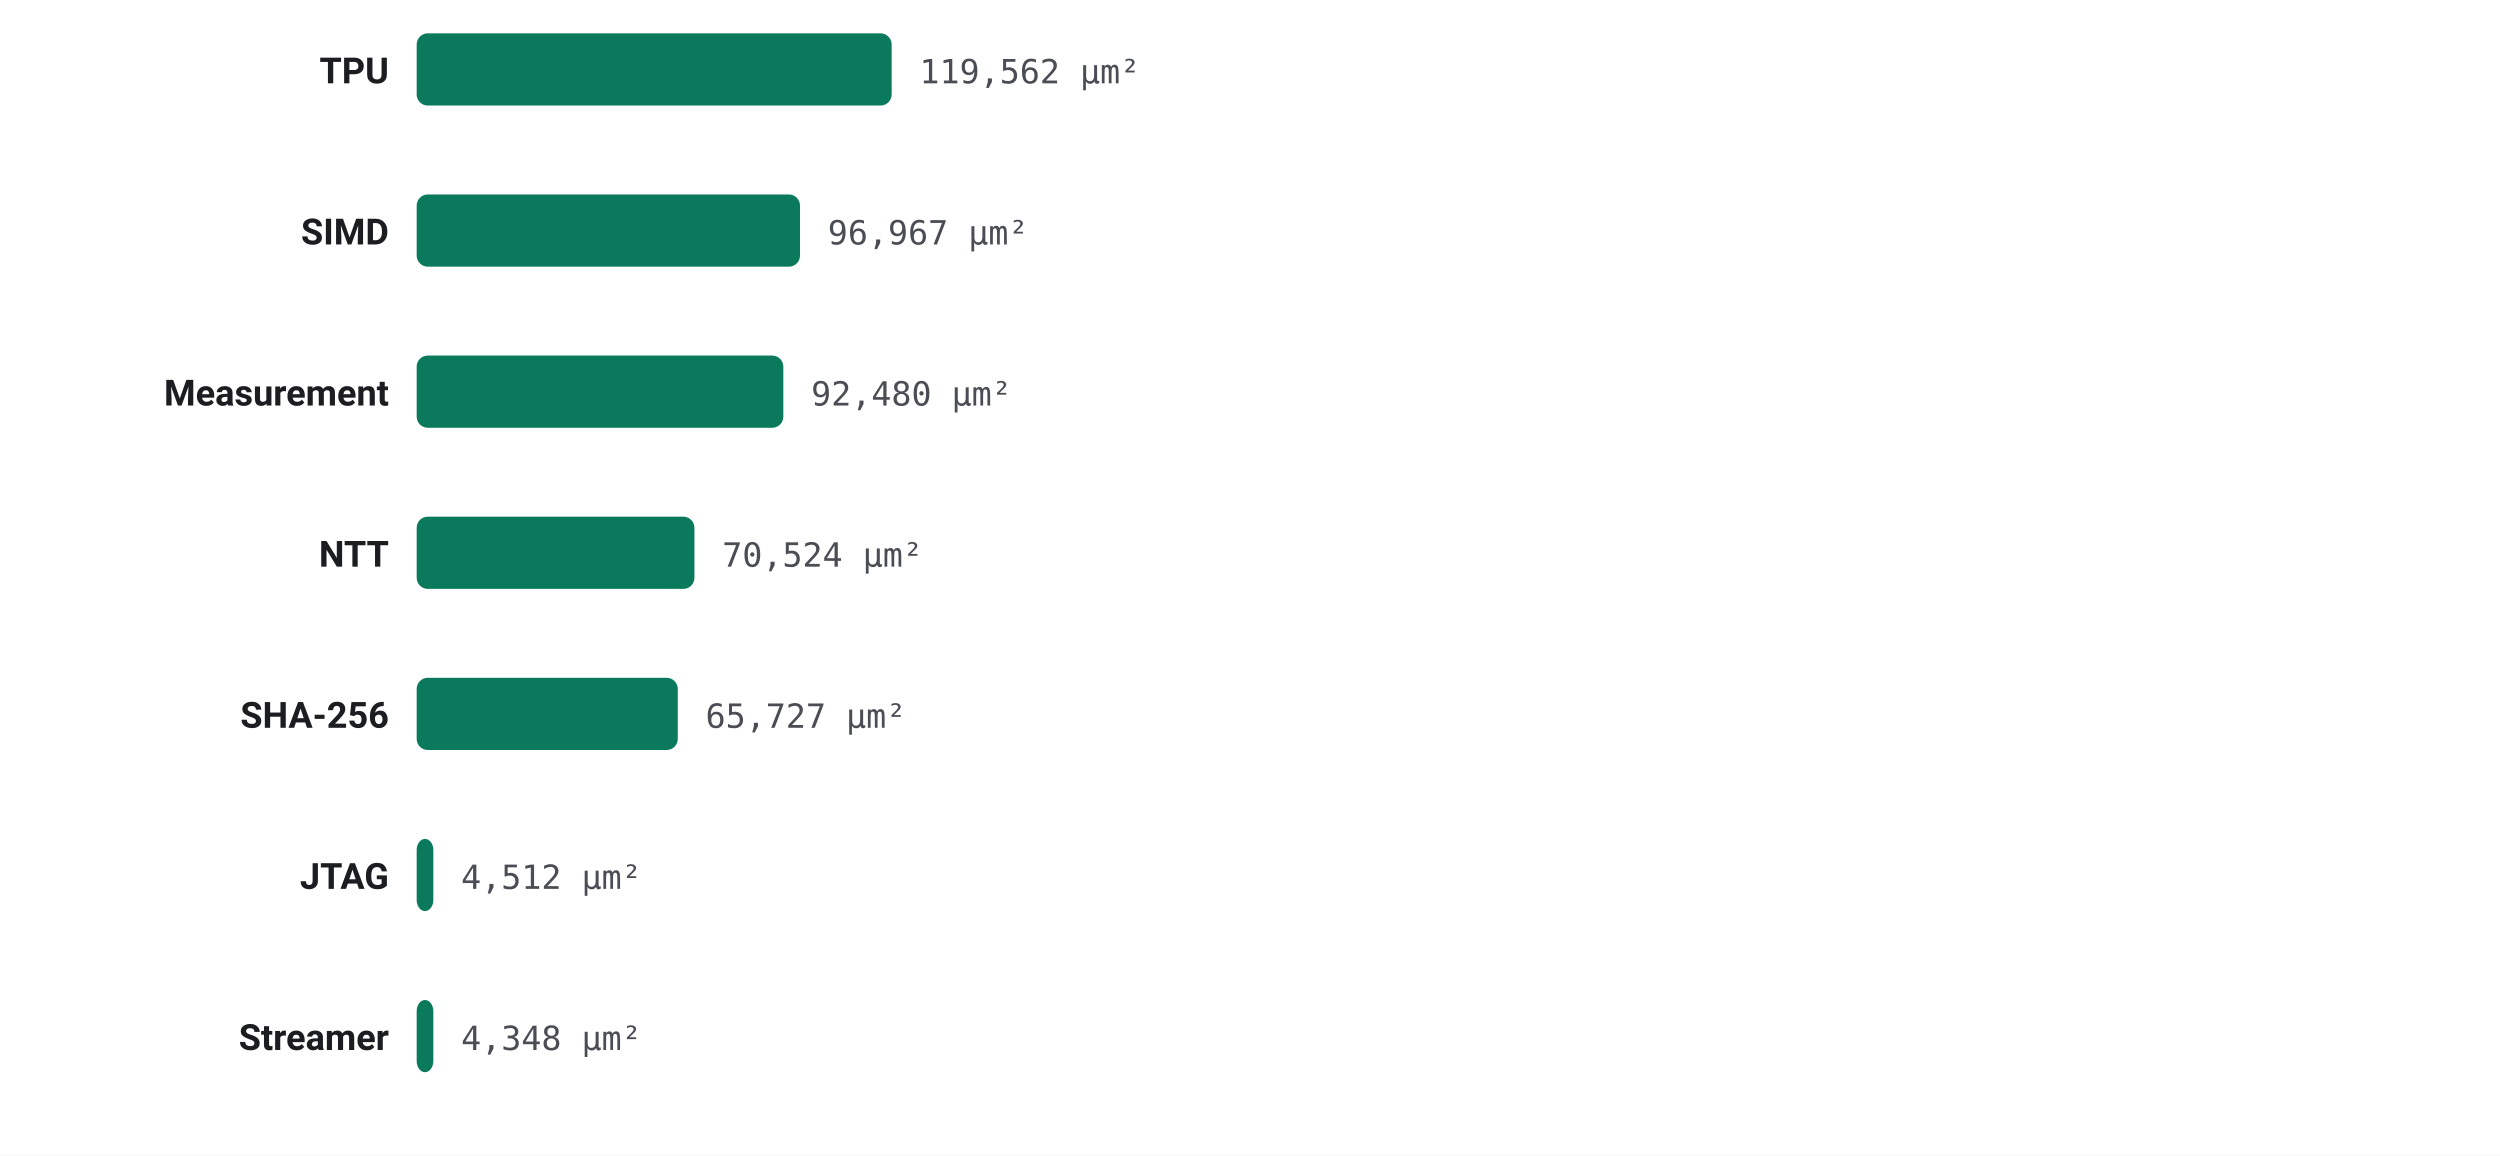
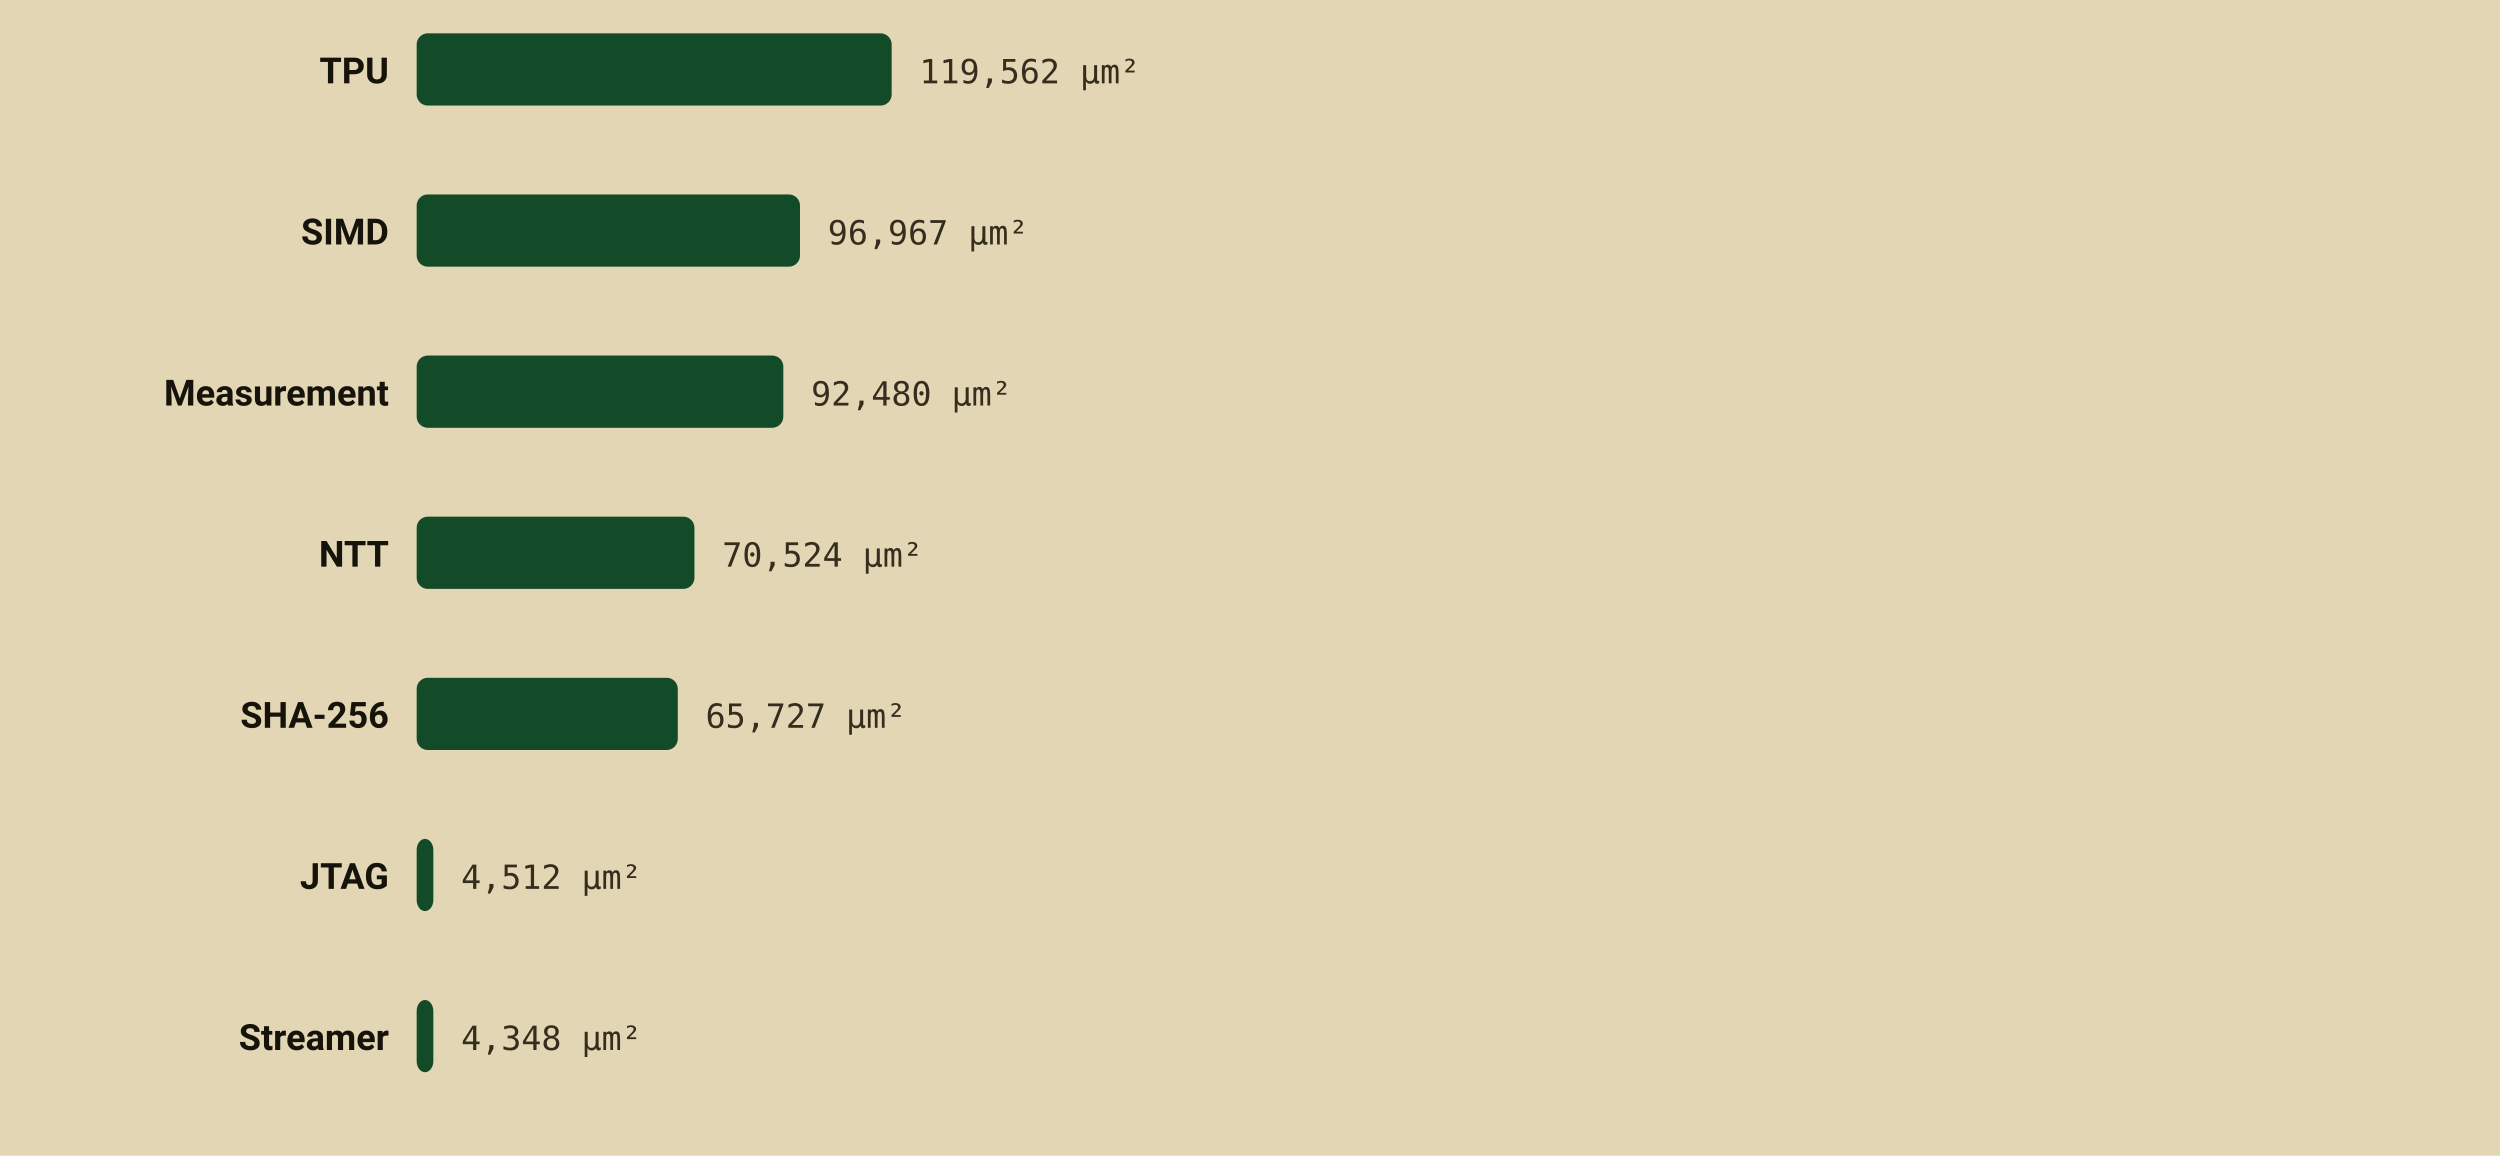
<svg xmlns="http://www.w3.org/2000/svg" viewBox="0 0 900 416" role="img" aria-label="Standard cell area by block">
-   <style>.node rect{fill:#fbf9f3;stroke:#d6cfbf;stroke-width:1.5}.n-label{font-family:ui-sans-serif,system-ui,-apple-system,'Segoe UI',Roboto,sans-serif;font-size:14px;font-weight:600;fill:#1c1d21;text-anchor:middle}.n-sub{font-family:ui-monospace,SFMono-Regular,Menlo,Consolas,monospace;font-size:11px;fill:#4b4d55;text-anchor:middle}.edge{fill:none;stroke:#6b6d74;stroke-width:1.5}.edge-label{font-family:ui-monospace,SFMono-Regular,Menlo,Consolas,monospace;font-size:10px;fill:#4b4d55;text-anchor:middle}.bar rect{fill:#0b7a5c}.b-name{font-family:ui-sans-serif,system-ui,-apple-system,'Segoe UI',Roboto,sans-serif;font-size:13px;font-weight:600;fill:#1c1d21;text-anchor:end}.b-val{font-family:ui-monospace,SFMono-Regular,Menlo,Consolas,monospace;font-size:12px;fill:#4b4d55}</style>
-   <rect width="100%" height="100%" fill="#ffffff" />
+   <style>.node rect{fill:#c9ba90;stroke:#9e8e62;stroke-width:1.5}.n-label{font-family:ui-sans-serif,system-ui,-apple-system,'Segoe UI',Roboto,sans-serif;font-size:14px;font-weight:600;fill:#16130b;text-anchor:middle}.n-sub{font-family:ui-monospace,SFMono-Regular,Menlo,Consolas,monospace;font-size:11px;fill:#352d1d;text-anchor:middle}.edge{fill:none;stroke:#4a4130;stroke-width:1.5}.edge-label{font-family:ui-monospace,SFMono-Regular,Menlo,Consolas,monospace;font-size:10px;fill:#352d1d;text-anchor:middle}.bar rect{fill:#134a27}.b-name{font-family:ui-sans-serif,system-ui,-apple-system,'Segoe UI',Roboto,sans-serif;font-size:13px;font-weight:600;fill:#16130b;text-anchor:end}.b-val{font-family:ui-monospace,SFMono-Regular,Menlo,Consolas,monospace;font-size:12px;fill:#352d1d}</style>
+   <rect width="100%" height="100%" fill="#e2d6b4" />
  <g class="bar">
    <rect x="150" y="12" width="171" height="26" rx="4" />
    <text class="b-name" x="140" y="30">TPU</text>
    <text class="b-val" x="331" y="30">119,562 µm²</text>
  </g>
  <g class="bar">
    <rect x="150" y="70" width="138" height="26" rx="4" />
    <text class="b-name" x="140" y="88">SIMD</text>
    <text class="b-val" x="298" y="88">96,967 µm²</text>
  </g>
  <g class="bar">
    <rect x="150" y="128" width="132" height="26" rx="4" />
    <text class="b-name" x="140" y="146">Measurement</text>
    <text class="b-val" x="292" y="146">92,480 µm²</text>
  </g>
  <g class="bar">
    <rect x="150" y="186" width="100" height="26" rx="4" />
    <text class="b-name" x="140" y="204">NTT</text>
    <text class="b-val" x="260" y="204">70,524 µm²</text>
  </g>
  <g class="bar">
    <rect x="150" y="244" width="94" height="26" rx="4" />
    <text class="b-name" x="140" y="262">SHA-256</text>
    <text class="b-val" x="254" y="262">65,727 µm²</text>
  </g>
  <g class="bar">
    <rect x="150" y="302" width="6" height="26" rx="4" />
    <text class="b-name" x="140" y="320">JTAG</text>
    <text class="b-val" x="166" y="320">4,512 µm²</text>
  </g>
  <g class="bar">
    <rect x="150" y="360" width="6" height="26" rx="4" />
    <text class="b-name" x="140" y="378">Streamer</text>
    <text class="b-val" x="166" y="378">4,348 µm²</text>
  </g>
</svg>
